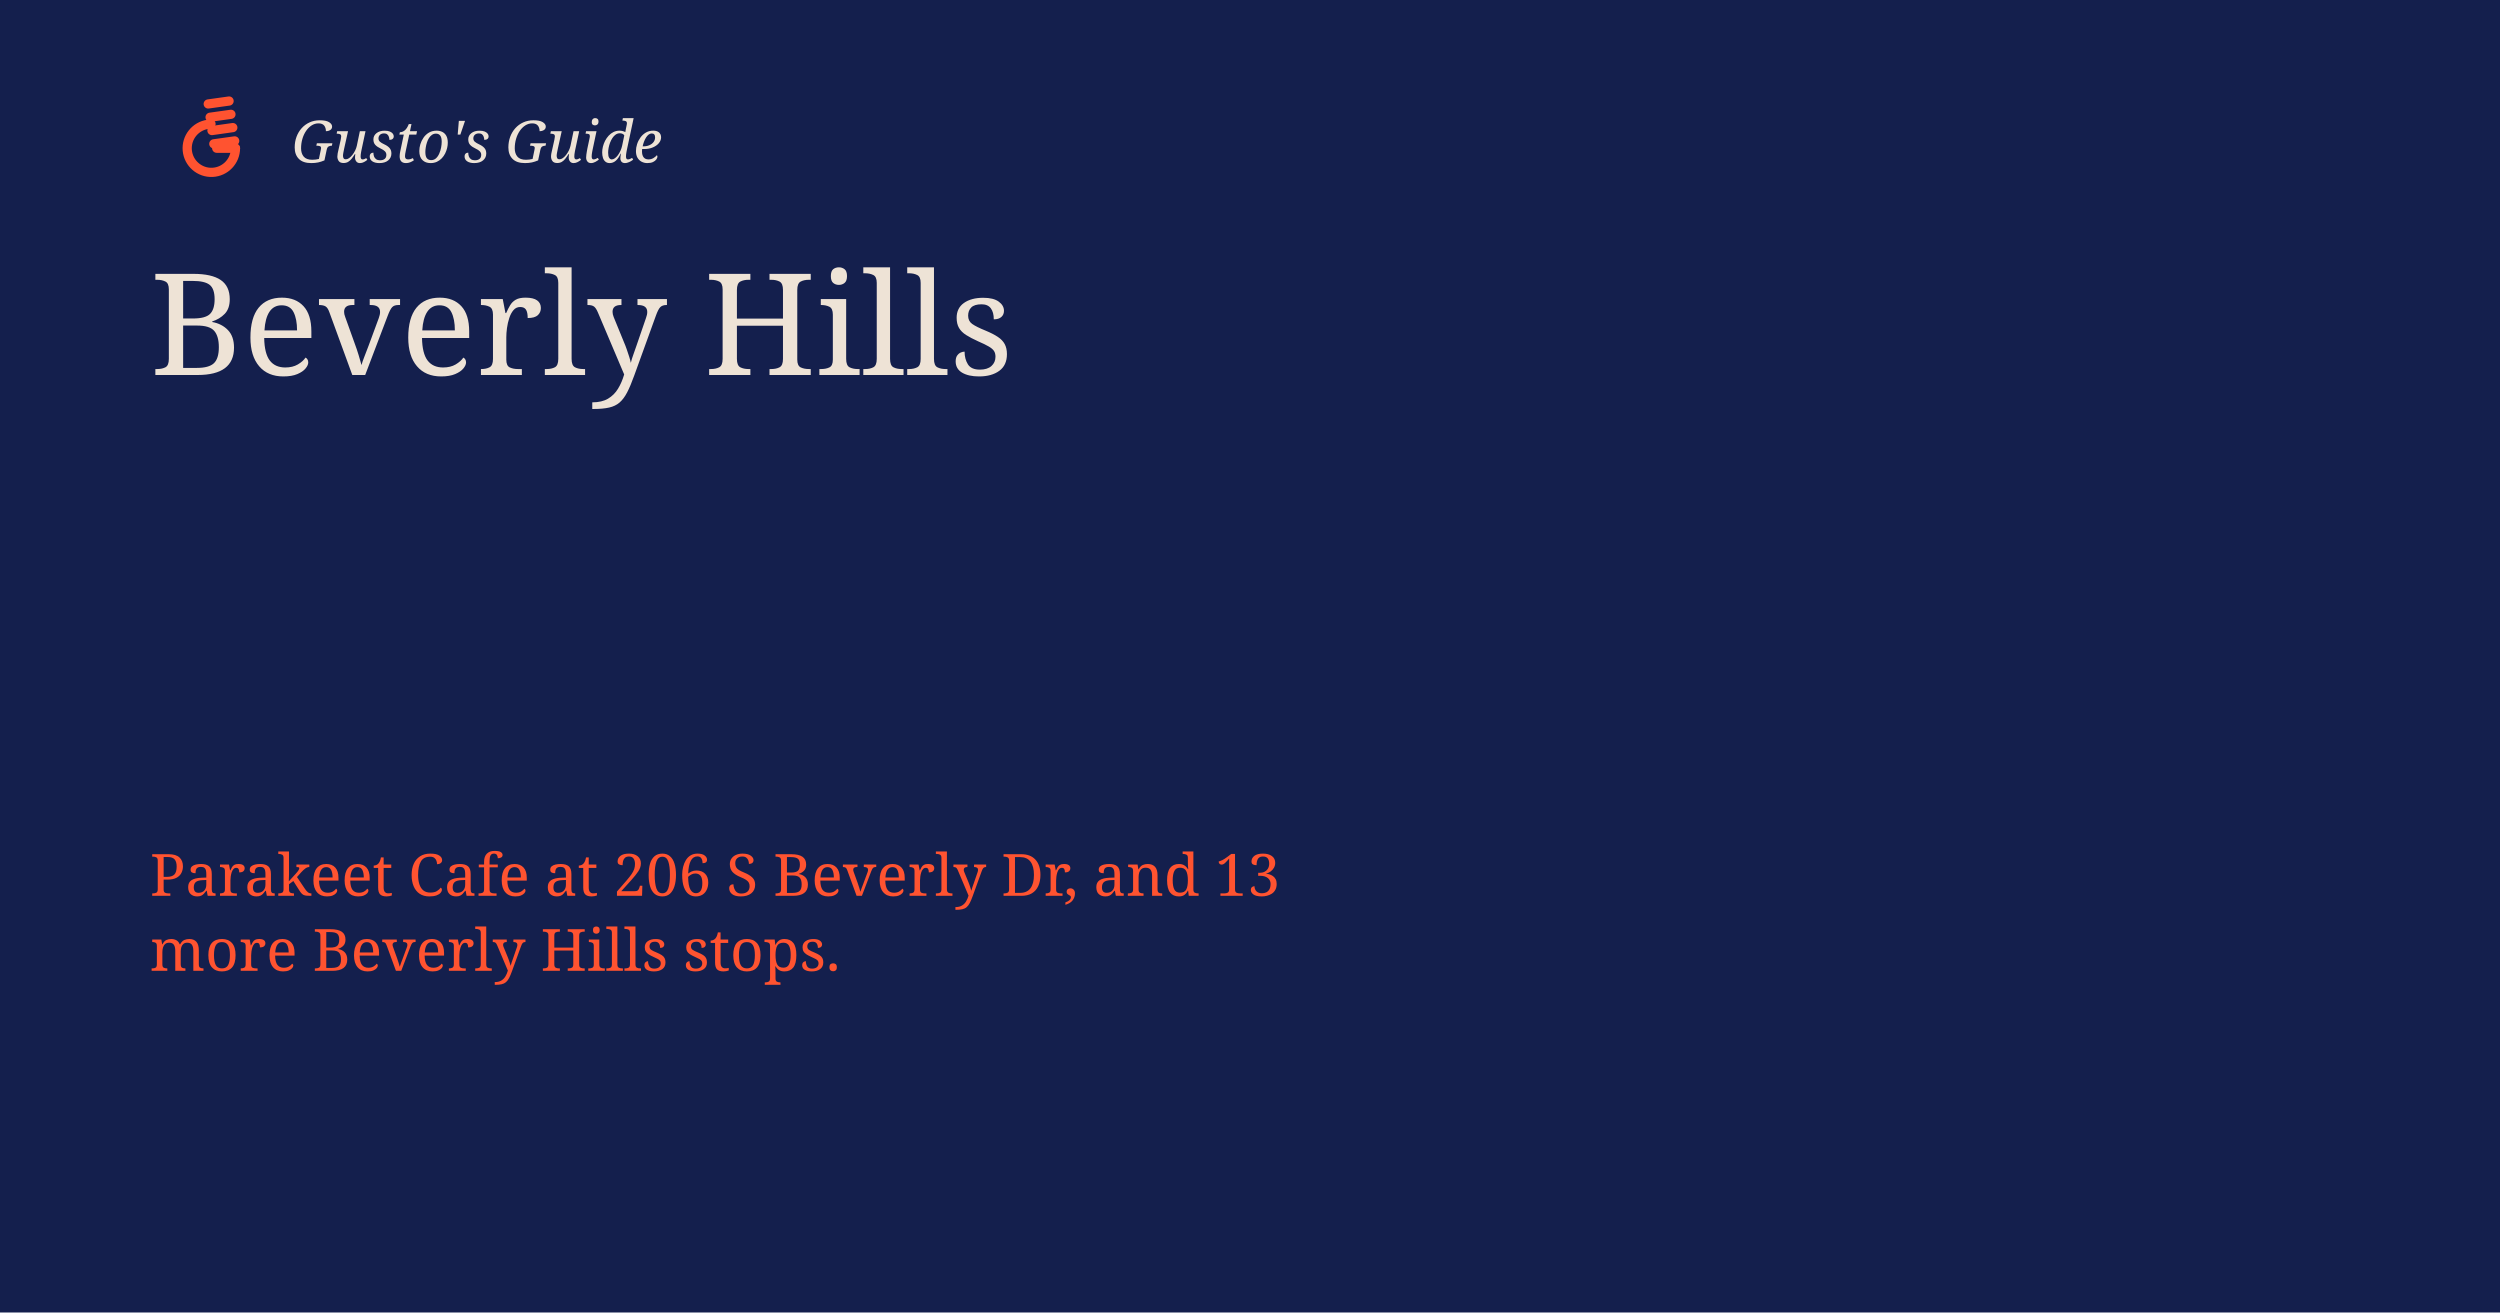
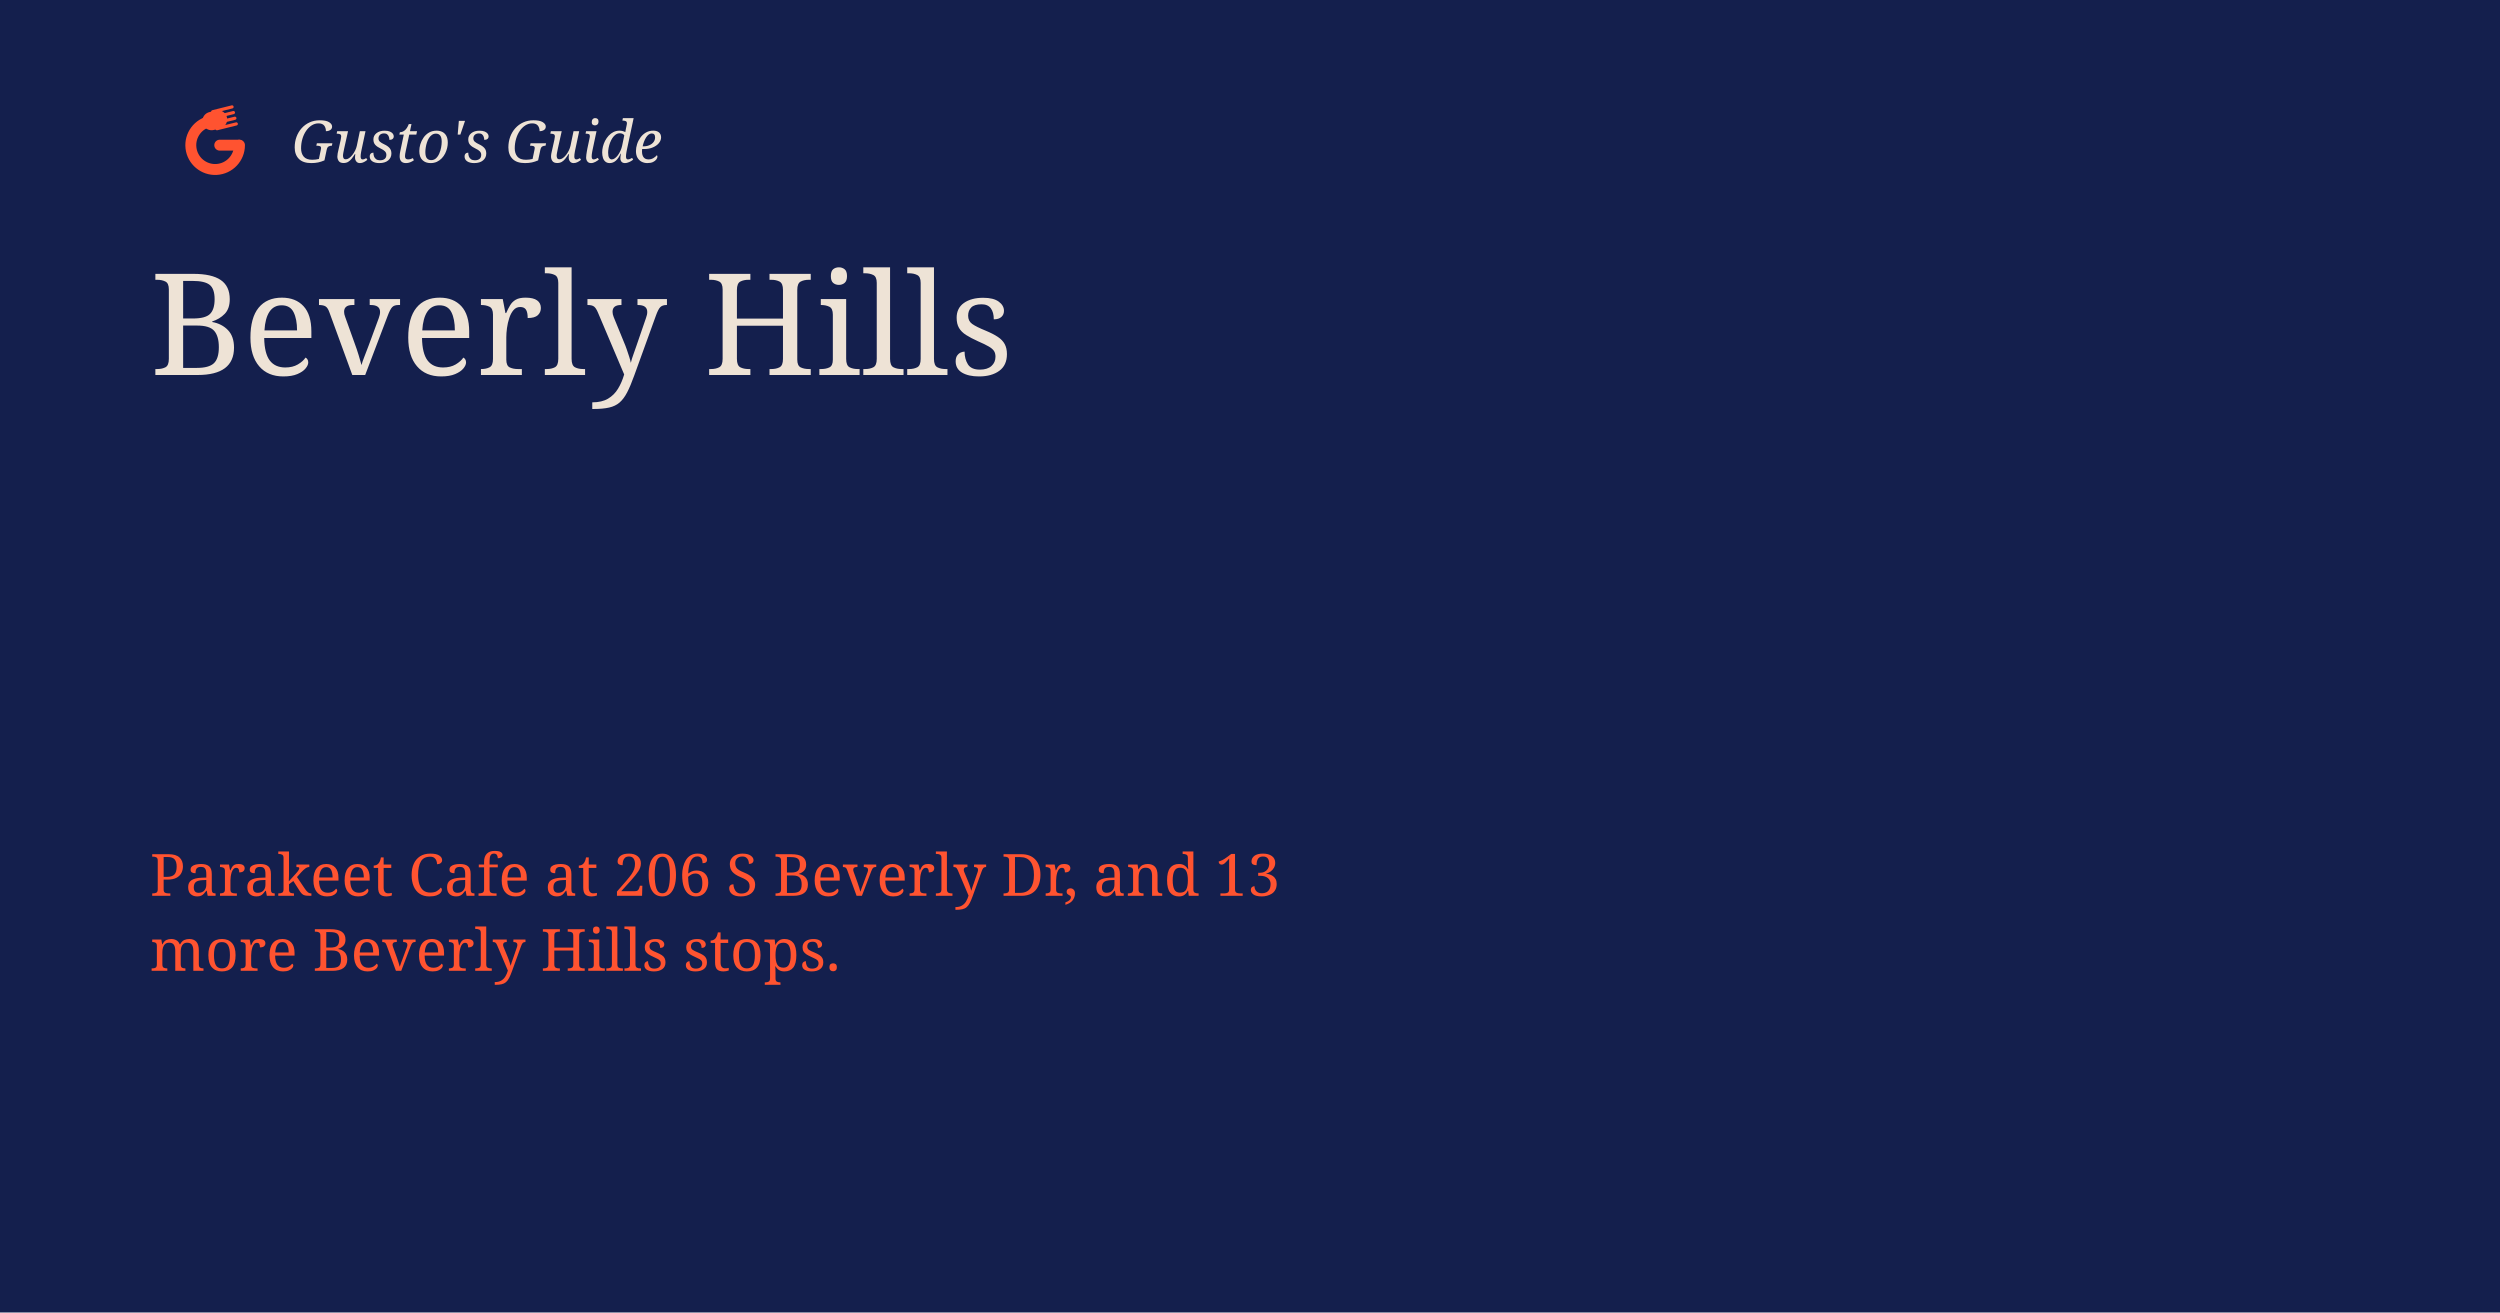
<svg xmlns="http://www.w3.org/2000/svg" width="1200" height="630" viewBox="0 0 1200 630">
  <rect width="1200" height="630" fill="#141F4D" />
  <g transform="translate(72 36) scale(0.92)">
-     <g transform="translate(9.6 -0.99)" fill="none" stroke="#FF5330" stroke-width="4.8" stroke-linecap="round" stroke-linejoin="round">
-       <path d="M 35 39.2 A 12.6 12.6 0 1 1 20.65 26.72 L 22.23 26.5" />
-       <path d="M 35 39.2 L 25.2 39.2" />
-       <path d="M 20.77 16.1 L 31.66 14.57 M 21.74 23.03 L 32.64 21.5 M 22.72 29.97 L 33.61 28.43 M 23.69 36.9 L 34.59 35.37" />
+     <g transform="translate(10.59 -0.99)">
+       <path d="M 36.1 37.6 A 12.7 12.7 0 1 1 21.19 25.09" fill="none" stroke="#FF5330" stroke-width="5.7" stroke-linecap="round" />
+       <path d="M 35.64 37.6 L 25.8 37.6" fill="none" stroke="#FF5330" stroke-width="5.7" stroke-linecap="round" />
+       <path d="M 21.19 25.09 L 22.46 24.78" fill="none" stroke="#FF5330" stroke-width="5.7" stroke-linecap="round" />
+       <path d="M 21.53 25.01 L 24.88 24.17" fill="none" stroke="#FF5330" stroke-width="9.6" stroke-linecap="round" />
+       <path d="M 22.13 20.15 L 32.22 17.63 M 22.86 23.11 L 32.95 20.59 M 23.6 26.06 L 33.69 23.55 M 24.34 29.02 L 34.43 26.51" fill="none" stroke="#FF5330" stroke-width="1.65" stroke-linecap="round" />
    </g>
  </g>
  <text x="140" y="78" fill="#EEE3D6" font-family="Georgia, serif" font-size="28" font-style="italic">Gusto's Guide</text>
  <text x="72" y="180" fill="#EEE3D6" font-family="Georgia, serif" font-size="68">Beverly Hills</text>
  <text x="72" y="430" fill="#FF5330" font-family="Georgia, serif" font-size="28">Parakeet Cafe at 206 S Beverly Dr, and 13</text>
  <text x="72" y="466" fill="#FF5330" font-family="Georgia, serif" font-size="28">more Beverly Hills stops.</text>
</svg>
